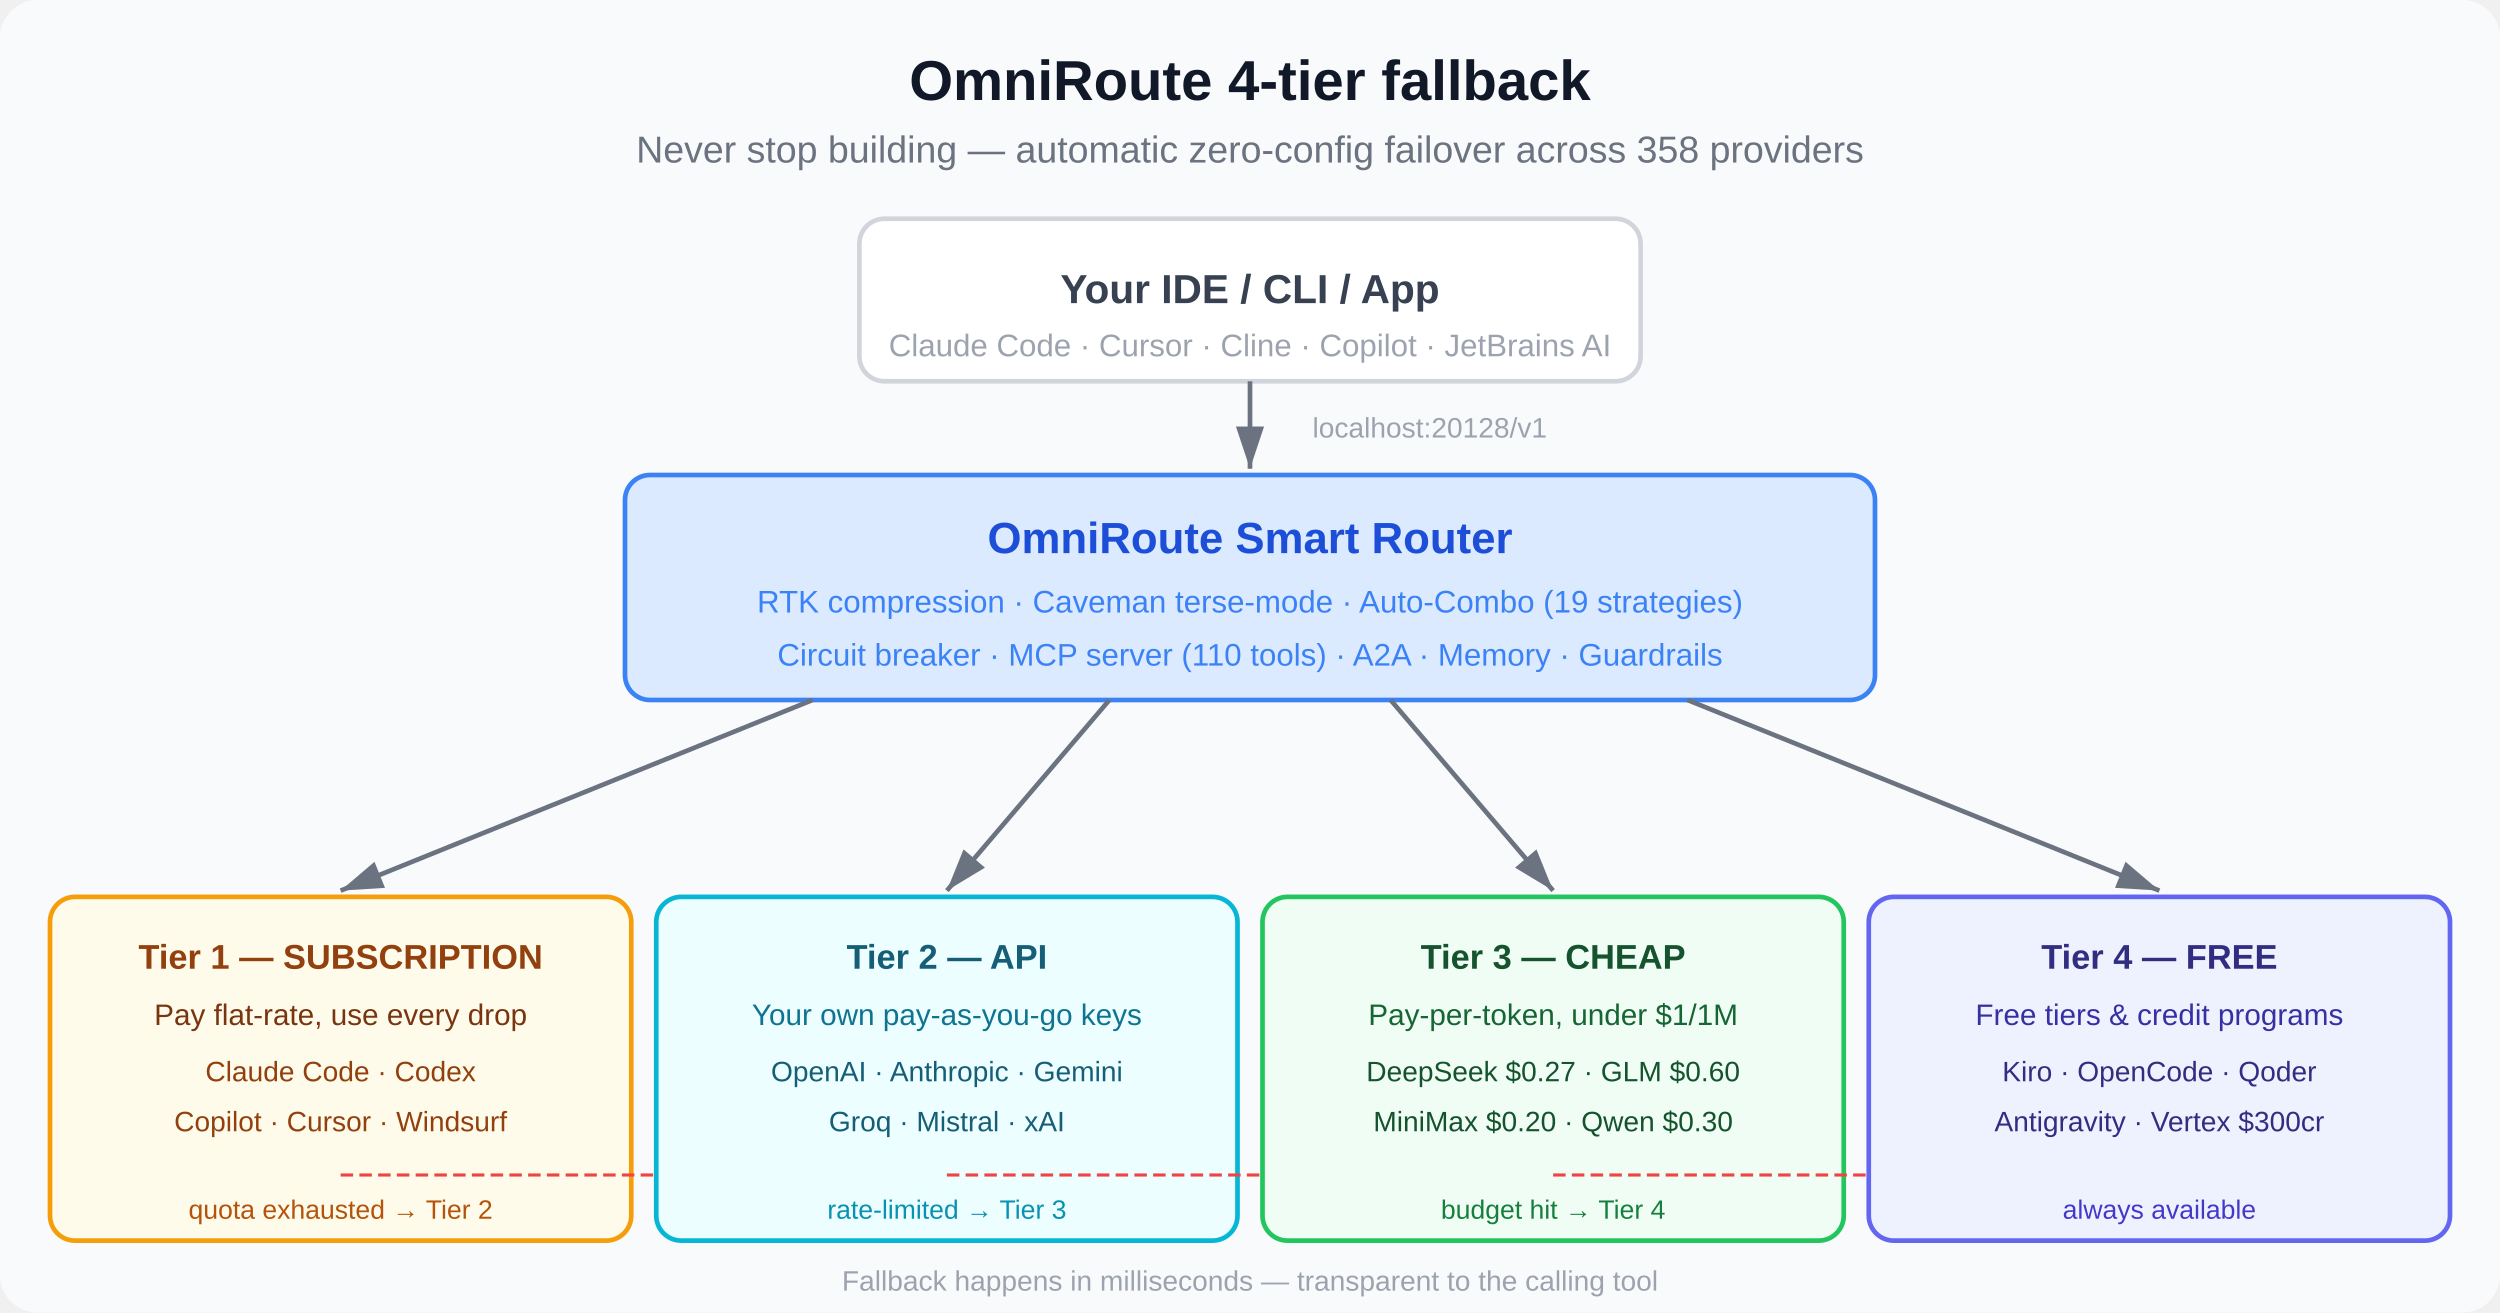
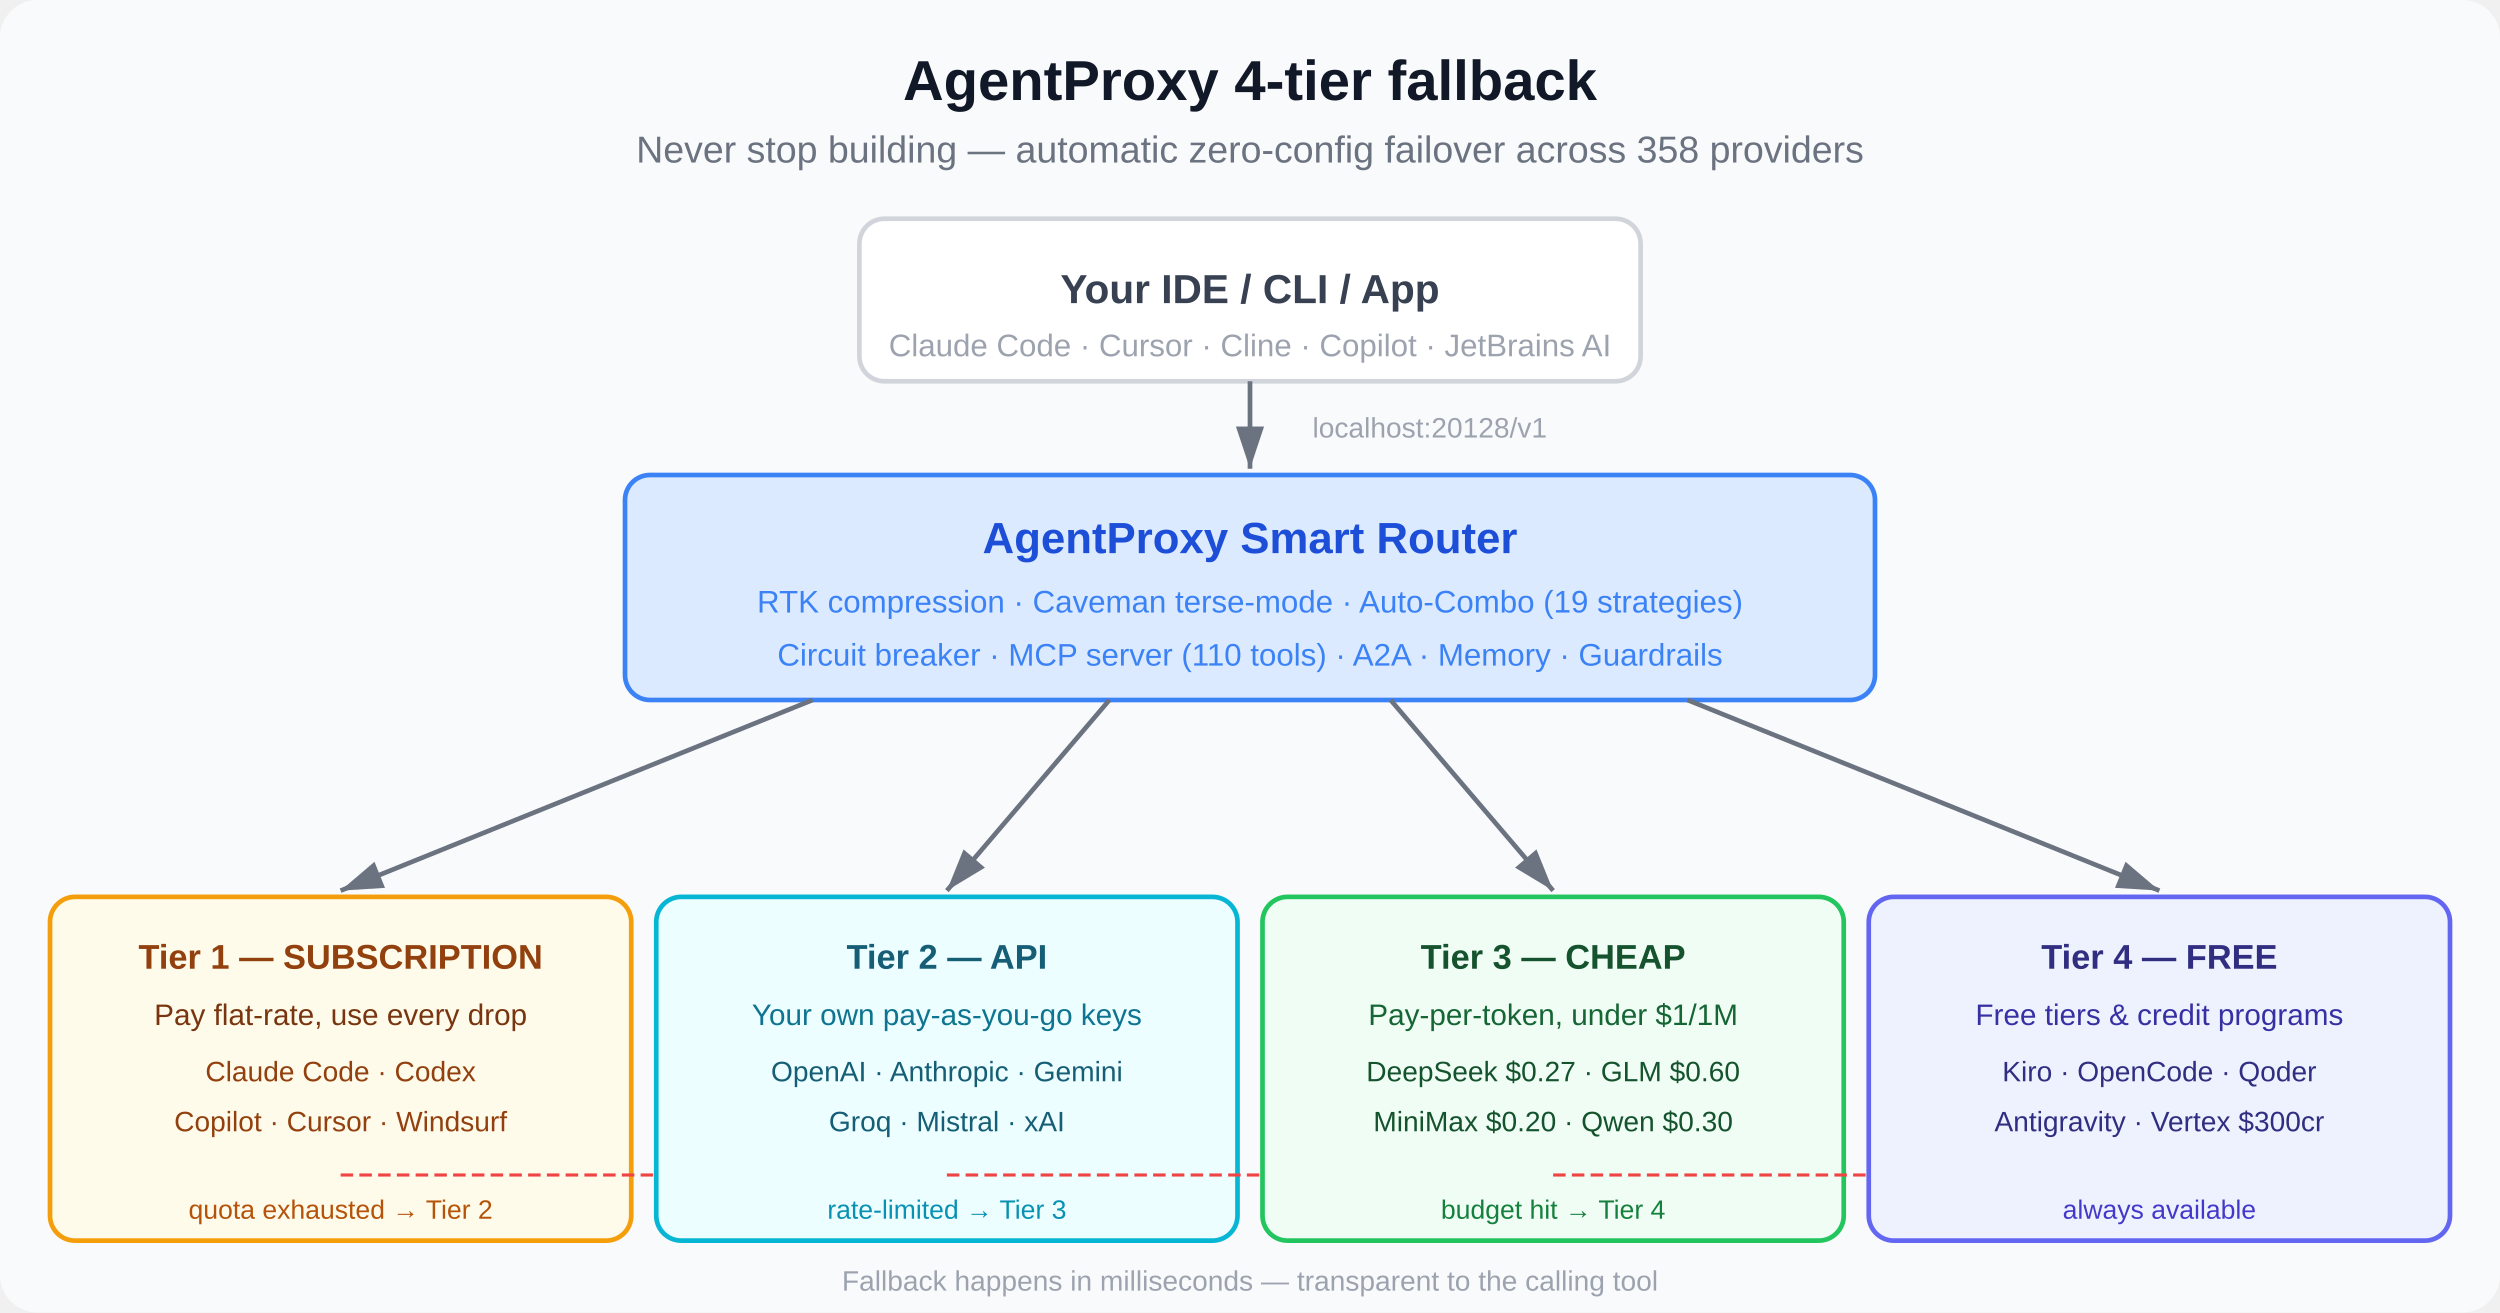
- <svg xmlns="http://www.w3.org/2000/svg" viewBox="0 0 800 420" font-family="system-ui, -apple-system, Segoe UI, Arial, Helvetica, sans-serif" role="img" aria-label="OmniRoute 4-tier fallback: your IDE or CLI calls one local endpoint and the OmniRoute Smart Router fails over across 358 providers in 4 tiers — Tier 1 Subscription, Tier 2 API, Tier 3 Cheap, Tier 4 Free.">
+ <svg xmlns="http://www.w3.org/2000/svg" viewBox="0 0 800 420" font-family="system-ui, -apple-system, Segoe UI, Arial, Helvetica, sans-serif" role="img" aria-label="AgentProxy 4-tier fallback: your IDE or CLI calls one local endpoint and the AgentProxy Smart Router fails over across 358 providers in 4 tiers — Tier 1 Subscription, Tier 2 API, Tier 3 Cheap, Tier 4 Free.">
  <defs>
    <marker id="arrow-light" markerWidth="10" markerHeight="10" refX="9" refY="3" orient="auto">
      <path d="M0,0 L0,6 L9,3 z" fill="#6b7280" />
    </marker>
    <marker id="arrow-fallback-light" markerWidth="10" markerHeight="10" refX="9" refY="3" orient="auto">
      <path d="M0,0 L0,6 L9,3 z" fill="#ef4444" />
    </marker>
  </defs>
  <rect width="800" height="420" fill="#f9fafb" rx="12" />
-   <text x="400" y="32" text-anchor="middle" font-size="18" font-weight="700" fill="#111827">OmniRoute 4-tier fallback</text>
+   <text x="400" y="32" text-anchor="middle" font-size="18" font-weight="700" fill="#111827">AgentProxy 4-tier fallback</text>
  <text x="400" y="52" text-anchor="middle" font-size="12" fill="#6b7280">Never stop building — automatic zero-config failover across 358 providers</text>
  <rect x="275" y="70" width="250" height="52" rx="8" fill="#ffffff" stroke="#d1d5db" stroke-width="1.5" />
  <text x="400" y="97" text-anchor="middle" font-size="13" font-weight="600" fill="#374151">Your IDE / CLI / App</text>
  <text x="400" y="114" text-anchor="middle" font-size="10" fill="#9ca3af">Claude Code · Cursor · Cline · Copilot · JetBrains AI</text>
  <line x1="400" y1="122" x2="400" y2="150" stroke="#6b7280" stroke-width="1.5" marker-end="url(#arrow-light)" />
  <text x="420" y="140" font-size="9" fill="#9ca3af">localhost:20128/v1</text>
  <rect x="200" y="152" width="400" height="72" rx="8" fill="#dbeafe" stroke="#3b82f6" stroke-width="1.5" />
-   <text x="400" y="177" text-anchor="middle" font-size="14" font-weight="700" fill="#1d4ed8">OmniRoute Smart Router</text>
+   <text x="400" y="177" text-anchor="middle" font-size="14" font-weight="700" fill="#1d4ed8">AgentProxy Smart Router</text>
  <text x="400" y="196" text-anchor="middle" font-size="10" fill="#3b82f6">RTK compression · Caveman terse-mode · Auto-Combo (19 strategies)</text>
  <text x="400" y="213" text-anchor="middle" font-size="10" fill="#3b82f6">Circuit breaker · MCP server (110 tools) · A2A · Memory · Guardrails</text>
  <line x1="260" y1="224" x2="109" y2="285" stroke="#6b7280" stroke-width="1.5" marker-end="url(#arrow-light)" />
  <line x1="355" y1="224" x2="303" y2="285" stroke="#6b7280" stroke-width="1.5" marker-end="url(#arrow-light)" />
  <line x1="445" y1="224" x2="497" y2="285" stroke="#6b7280" stroke-width="1.5" marker-end="url(#arrow-light)" />
  <line x1="540" y1="224" x2="691" y2="285" stroke="#6b7280" stroke-width="1.5" marker-end="url(#arrow-light)" />
  <rect x="16" y="287" width="186" height="110" rx="8" fill="#fffbeb" stroke="#f59e0b" stroke-width="1.5" />
  <text x="109" y="310" text-anchor="middle" font-size="11" font-weight="700" fill="#92400e">Tier 1 — SUBSCRIPTION</text>
  <text x="109" y="328" text-anchor="middle" font-size="9.5" fill="#78350f">Pay flat-rate, use every drop</text>
  <text x="109" y="346" text-anchor="middle" font-size="9" fill="#92400e">Claude Code · Codex</text>
  <text x="109" y="362" text-anchor="middle" font-size="9" fill="#92400e">Copilot · Cursor · Windsurf</text>
  <text x="109" y="390" text-anchor="middle" font-size="8.5" fill="#b45309">quota exhausted → Tier 2</text>
  <line x1="109" y1="376" x2="240" y2="376" stroke="#ef4444" stroke-width="1" stroke-dasharray="4,2" marker-end="url(#arrow-fallback-light)" />
  <rect x="210" y="287" width="186" height="110" rx="8" fill="#ecfeff" stroke="#06b6d4" stroke-width="1.5" />
  <text x="303" y="310" text-anchor="middle" font-size="11" font-weight="700" fill="#155e75">Tier 2 — API</text>
  <text x="303" y="328" text-anchor="middle" font-size="9.5" fill="#0e7490">Your own pay-as-you-go keys</text>
  <text x="303" y="346" text-anchor="middle" font-size="9" fill="#155e75">OpenAI · Anthropic · Gemini</text>
  <text x="303" y="362" text-anchor="middle" font-size="9" fill="#155e75">Groq · Mistral · xAI</text>
  <text x="303" y="390" text-anchor="middle" font-size="8.5" fill="#0891b2">rate-limited → Tier 3</text>
  <line x1="303" y1="376" x2="434" y2="376" stroke="#ef4444" stroke-width="1" stroke-dasharray="4,2" marker-end="url(#arrow-fallback-light)" />
  <rect x="404" y="287" width="186" height="110" rx="8" fill="#f0fdf4" stroke="#22c55e" stroke-width="1.5" />
  <text x="497" y="310" text-anchor="middle" font-size="11" font-weight="700" fill="#14532d">Tier 3 — CHEAP</text>
  <text x="497" y="328" text-anchor="middle" font-size="9.5" fill="#166534">Pay-per-token, under $1/1M</text>
  <text x="497" y="346" text-anchor="middle" font-size="9" fill="#14532d">DeepSeek $0.27 · GLM $0.60</text>
  <text x="497" y="362" text-anchor="middle" font-size="9" fill="#14532d">MiniMax $0.20 · Qwen $0.30</text>
  <text x="497" y="390" text-anchor="middle" font-size="8.5" fill="#15803d">budget hit → Tier 4</text>
  <line x1="497" y1="376" x2="628" y2="376" stroke="#ef4444" stroke-width="1" stroke-dasharray="4,2" marker-end="url(#arrow-fallback-light)" />
  <rect x="598" y="287" width="186" height="110" rx="8" fill="#eef2ff" stroke="#6366f1" stroke-width="1.5" />
  <text x="691" y="310" text-anchor="middle" font-size="11" font-weight="700" fill="#312e81">Tier 4 — FREE</text>
  <text x="691" y="328" text-anchor="middle" font-size="9.5" fill="#3730a3">Free tiers &amp; credit programs</text>
  <text x="691" y="346" text-anchor="middle" font-size="9" fill="#312e81">Kiro · OpenCode · Qoder</text>
  <text x="691" y="362" text-anchor="middle" font-size="9" fill="#312e81">Antigravity · Vertex $300cr</text>
  <text x="691" y="390" text-anchor="middle" font-size="8.5" fill="#4338ca">always available</text>
  <text x="400" y="413" text-anchor="middle" font-size="9" fill="#9ca3af">Fallback happens in milliseconds — transparent to the calling tool</text>
</svg>
